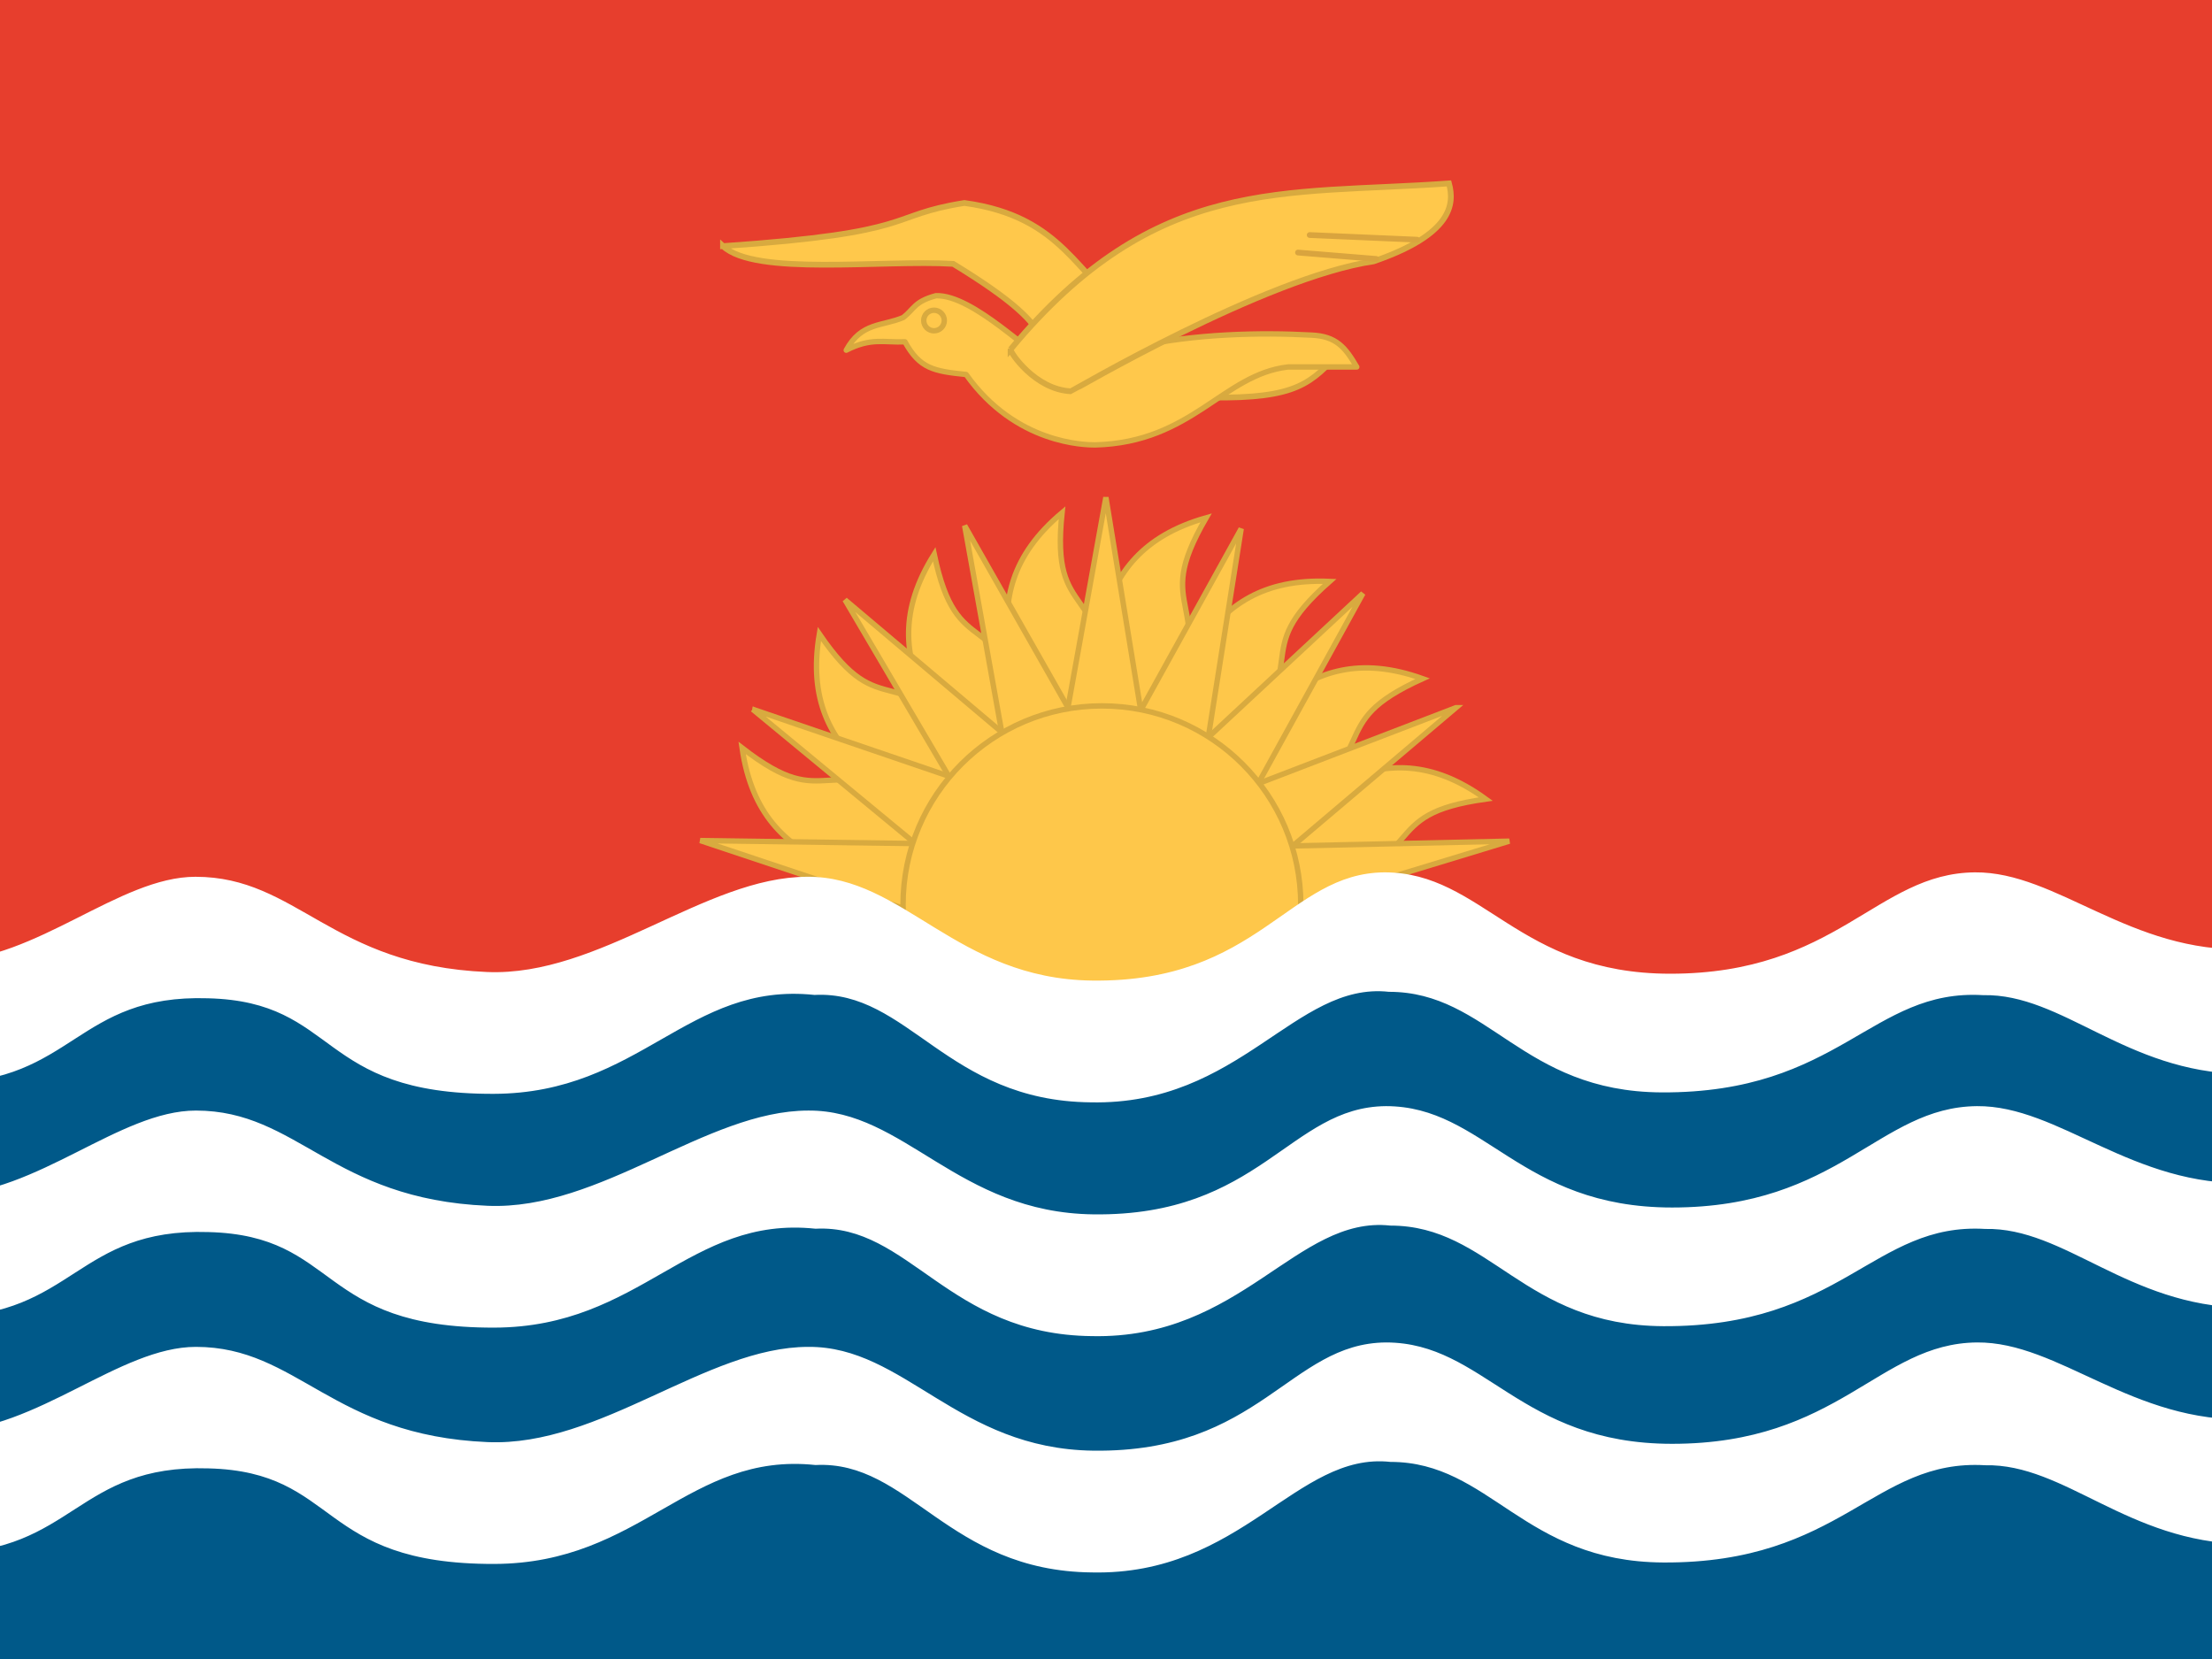
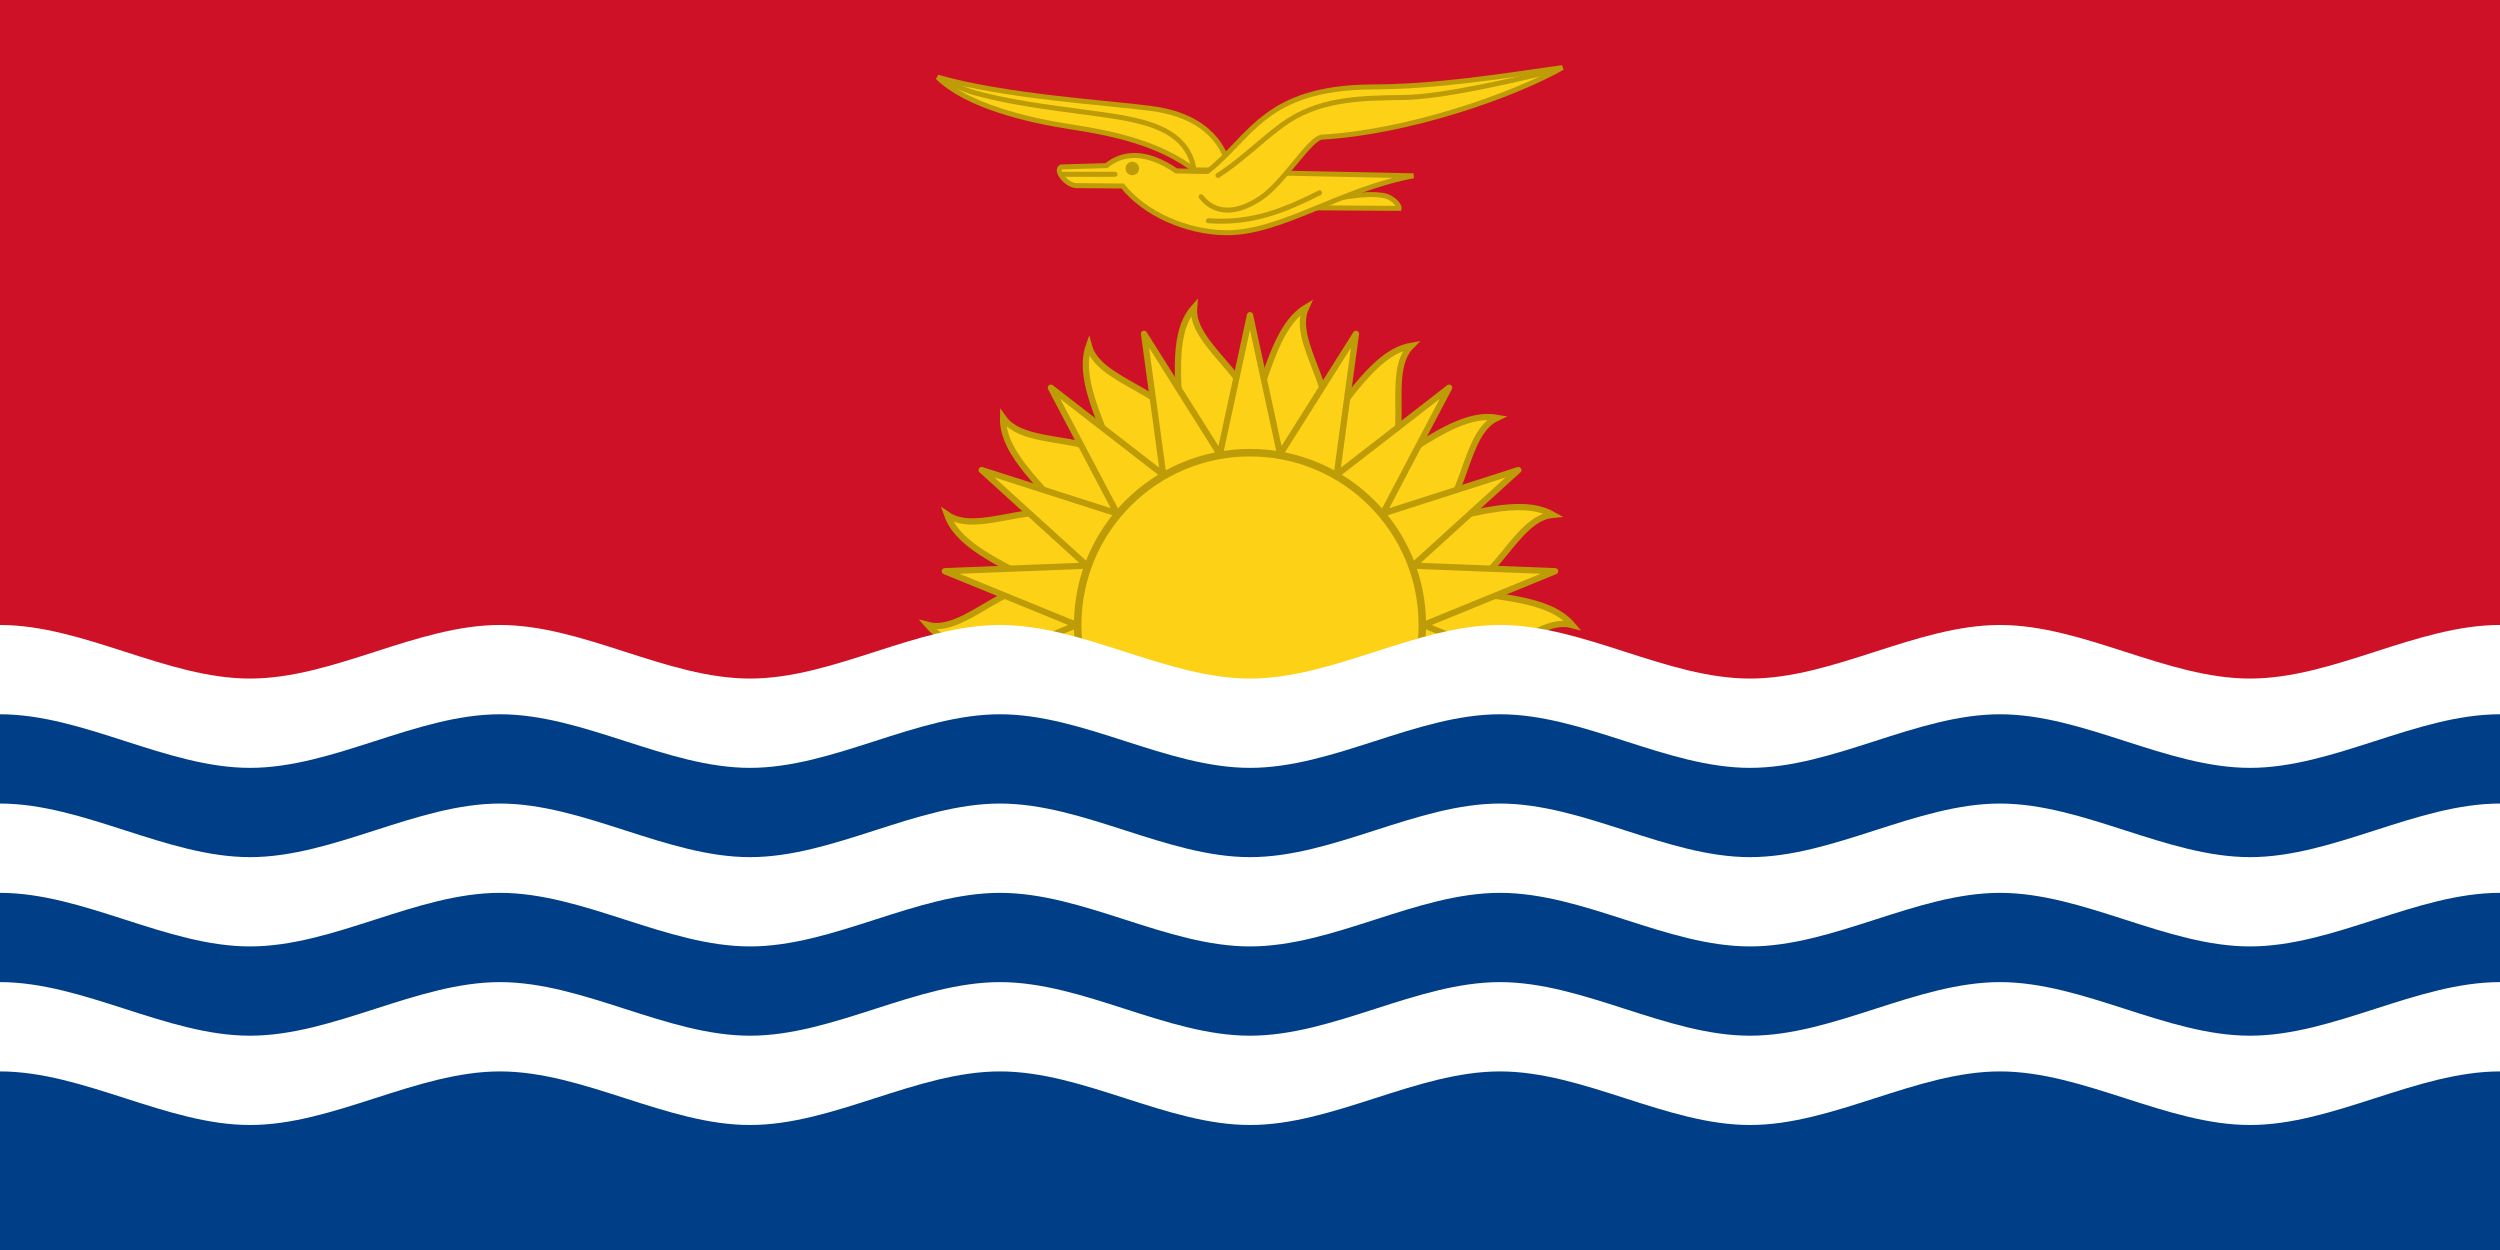
- <svg xmlns="http://www.w3.org/2000/svg" id="svg570" version="1.1" viewBox="0 0 640 480">
-   <defs id="defs572">
-     <clipPath id="clipPath4927" clipPathUnits="userSpaceOnUse">
-       <rect id="rect4929" fill-opacity=".67" height="512" width="682.67" y="-0" x="-86.325" />
-     </clipPath>
-   </defs>
-   <g id="flag" transform="matrix(.9375 0 0 .9375 80.93 .000020415)" clip-path="url(#clipPath4927)">
-     <rect id="rect574" fill-rule="evenodd" height="306.49" width="835.79" y="-0" x="-164.28" stroke-width="1pt" fill="#e73e2d" />
-     <path id="path605" d="m204.3 282.11c-19.435-15.174-55.633-10.041-61.596-51.286 27.717 21.469 22.686-1.227 64.082 19.229l-2.486 32.057z" fill-rule="evenodd" stroke="#d8aa3f" stroke-width="1.665" fill="#fec74a" />
-     <path id="path564" d="m209.47 263.35c-13.852-20.398-49.882-26.602-42.922-67.69 19.807 28.928 21.971 5.782 55.109 37.936l-12.187 29.754z" fill-rule="evenodd" stroke="#d8aa3f" stroke-width="1.665" fill="#fec74a" />
-     <path id="path565" d="m215.77 250.01c-5.001-24.145-35.922-43.653-13.782-78.958 7.242 34.303 18.091 13.743 36.418 56.124l-22.637 22.834z" fill-rule="evenodd" stroke="#d8aa3f" stroke-width="1.665" fill="#fec74a" />
-     <path id="path566" d="m230.32 237.61c2.653-24.514-20.786-52.572 11.123-79.376-3.638 34.87 12.998 18.633 17.431 64.594l-28.553 14.782z" fill-rule="evenodd" stroke="#d8aa3f" stroke-width="1.665" fill="#fec74a" />
-     <path id="path567" d="m243.26 227.67c12.457-21.279 2.56-56.474 42.646-67.864-17.596 30.324 4.23 22.321-10.543 66.068l-32.103 1.796z" fill-rule="evenodd" stroke="#d8aa3f" stroke-width="1.665" fill="#fec74a" />
-     <path id="path568" d="m262.07 230.29c18.559-16.234 20.327-52.751 61.957-50.849-26.3 23.183-3.062 22.511-30.94 59.321l-31.017-8.471z" fill-rule="evenodd" stroke="#d8aa3f" stroke-width="1.665" fill="#fec74a" />
-     <path id="path569" d="m278.57 239.87c22.506-10.072 34.914-44.463 74.152-30.426-31.946 14.444-9.534 20.621-46.987 47.628l-27.165-17.202z" fill-rule="evenodd" stroke="#d8aa3f" stroke-width="1.665" fill="#fec74a" />
-     <path id="path570" d="m292.49 254.93c24.431-3.33 46.018-32.837 79.718-8.323-34.72 4.867-14.953 17.104-58.494 32.476l-21.224-24.152z" fill-rule="evenodd" stroke="#d8aa3f" stroke-width="1.665" fill="#fec74a" />
-     <path id="path598" d="m379.46 259.6-112.06 2.461 4.705 30.193 107.36-32.654z" fill-rule="evenodd" stroke="#d8aa3f" stroke-width="1.665" fill="#fec74a" />
-     <path id="path597" d="m363 218.41-103.84 39.859 17.386 33.373 86.458-73.232z" fill-rule="evenodd" stroke="#d8aa3f" stroke-width="1.665" fill="#fec74a" />
-     <path id="path596" d="m280.58 280.67 53.722-97.54-82.407 76.705 28.684 20.835z" fill-rule="evenodd" stroke="#d8aa3f" stroke-width="1.665" fill="#fec74a" />
-     <path id="path595" d="m279.46 272.63 17.268-109.47-53.811 97.285 36.543 12.187z" fill-rule="evenodd" stroke="#d8aa3f" stroke-width="1.665" fill="#fec74a" />
-     <path id="path594" d="m273.01 263.74-18.035-110.25-19.989 110.73 38.025-0.482z" fill-rule="evenodd" stroke="#d8aa3f" stroke-width="1.665" fill="#fec74a" />
-     <path id="path604" d="m263.68 254.29-52.292-92.072 20.095 111.92 32.197-19.845z" fill-rule="evenodd" stroke="#d8aa3f" stroke-width="1.665" fill="#fec74a" />
-     <path id="path603" d="m255.56 253.6-81.101-68.479 57.667 98.003 23.435-29.524z" fill-rule="evenodd" stroke="#d8aa3f" stroke-width="1.665" fill="#fec74a" />
-     <path id="path601" d="m145.95 218.89 87.069 71.891 13.387-37.606-100.46-34.285z" fill-rule="evenodd" stroke="#d8aa3f" stroke-width="1.665" fill="#fec74a" />
-     <path id="path600" d="m232.1 260.85-102.31-1.438 101.88 34.01 0.429-32.572z" fill-rule="evenodd" stroke="#d8aa3f" stroke-width="1.665" fill="#fec74a" />
-     <path id="path575" d="m429.77 602.07c0 24.163-19.588 43.751-43.751 43.751s-43.751-19.588-43.751-43.751 19.588-43.751 43.751-43.751 43.751 19.588 43.751 43.751z" fill-rule="evenodd" transform="matrix(1.4028 0 0 1.4028 -287.76 -565.36)" stroke="#d8aa3f" stroke-width="1.187" fill="#fec74a" />
-     <rect id="rect586" fill-rule="evenodd" height="208.6" width="839.9" y="303.4" x="-165.12" stroke-width="1pt" fill="#005989" />
-     <path id="path573" fill-rule="evenodd" fill="#fff" d="m-165.6 454c15.618 7.228 37.991 25.319 61.922 25.303 40.042-0.26 41.108-27.425 81.669-26.133 40.667 1.035 33.311 29.634 88.224 29.491 45.369-0.119 60.026-34.665 99.134-30.526 28.963-1.491 40.817 32.714 85.334 33.148 46.172 0.987 63.126-37.28 92.09-34.112 30.856 0 40.964 30.821 84.253 31.043 55.136 0.278 64.829-32.078 99.323-30.008 24.55-0.518 43.91 23.714 79.887 24.317 28.707 0.489 52.74-21.214 68.975-28.974l0.803-36.827c-17.015 6.327-42.386 27.073-67.756 27.301-36.509 1.336-59.094-23.946-84.464-23.718-30.397 0.273-42.51 31.284-94.076 31.284-47.109 0-57.918-31.284-88.316-31.284-29.712 0.228-38.815 34.026-90.253 33.4-41.96-0.505-58.31-32.262-88.023-32.034-31.499 0-64.072 30.881-98.951 29.39-48.14-2.034-58.541-29.39-90.041-29.39-23.542 0-48.948 25.635-77.309 26.062-28.206 0.434-59.892-25.508-62.827-26.062l0.402 38.33z" />
-     <path id="path578" fill-rule="evenodd" fill="#fff" d="m-165.6 381.07c15.618 7.228 37.991 25.319 61.922 25.303 40.042-0.26 41.108-27.425 81.669-26.133 40.667 1.035 33.311 29.634 88.224 29.491 45.369-0.119 60.026-34.665 99.134-30.526 28.963-1.491 40.817 32.714 85.334 33.148 46.172 0.987 63.126-37.28 92.09-34.112 30.856 0 40.964 30.821 84.253 31.043 55.136 0.278 64.829-32.078 99.323-30.008 24.55-0.518 43.91 23.714 79.887 24.317 28.707 0.489 52.74-21.214 68.975-28.974l0.803-36.827c-17.015 6.327-42.386 27.073-67.756 27.301-36.509 1.336-59.094-23.946-84.464-23.718-30.397 0.273-42.51 31.284-94.076 31.284-47.109 0-57.918-31.284-88.316-31.284-29.712 0.228-38.815 34.026-90.253 33.4-41.96-0.505-58.31-32.262-88.023-32.034-31.499 0-64.072 30.881-98.951 29.39-48.14-2.034-58.541-29.39-90.041-29.39-23.542 0-48.948 25.635-77.309 26.062-28.206 0.434-59.892-25.508-62.827-26.062l0.402 38.33z" />
-     <path id="path579" fill-rule="evenodd" fill="#fff" d="m-165.6 308.92c15.603 7.228 37.955 25.319 61.865 25.303 40.004-0.26 41.07-27.425 81.593-26.133 40.629 1.035 33.28 29.634 88.141 29.491 45.327-0.119 59.97-34.665 99.042-30.526 28.936-1.491 40.779 32.714 85.254 33.148 46.129 0.987 63.067-37.28 92.004-34.112 30.827 0 40.926 30.821 84.174 31.043 55.085 0.278 64.769-32.078 99.23-30.008 24.528-0.518 43.869 23.714 79.813 24.317 28.68 0.489 52.691-21.214 68.911-28.974l0.802-36.827c-17 6.327-42.346 27.073-67.693 27.301-36.475 1.336-59.038-23.946-84.385-23.718-30.369 0.273-42.471 31.284-93.988 31.284-47.065 0-57.864-31.284-88.234-31.284-29.684 0.228-38.779 34.026-90.169 33.4-41.921-0.505-58.255-32.262-87.941-32.034-31.47 0-64.012 30.881-98.859 29.39-48.095-2.034-58.486-29.39-89.957-29.39-23.52 0-48.903 25.635-77.237 26.062-28.15 0.44-59.81-25.5-62.74-26.06l0.401 38.33z" />
-     <path id="path587" d="m136.81 75.956c61.048-4.18 49.921-9.394 74.493-13.316 30.964 4.257 34.505 23.004 51.758 34.505 0 0-6.485 21.926-27.706 18.822-2.853-8.796 10.273-11.515-27.497-34.54-21.958-1.307-61.25 3.854-71.048-5.472z" fill-rule="evenodd" stroke="#d8aa3f" stroke-width="1.332pt" fill="#ffc84b" />
-     <path id="path591" d="m326.07 109.89-43.979 1.81v10.866c29.664 0.948 35.011-3.018 43.979-12.676z" fill-rule="evenodd" stroke="#d8aa3f" stroke-width="1.332pt" fill="#ffc84b" />
-     <path id="path590" stroke-linejoin="round" d="m174.84 108.07c7.665-3.92 11.477-2.321 18.118-2.579 4.57 8.278 8.882 9.054 18.885 10.089 15.263 21.472 36.735 21.73 39.839 21.73 29.923-0.777 39.409-21.73 59.501-24.059h21.214c-3.535-6.036-6.295-9.486-13.97-9.831-15.781-0.862-36.217-0.43-54.067 3.622l-25.094 6.209c-7.33-3.535-25.266-22.334-36.735-21.989-6.726 1.81-6.726 4.139-10.089 6.726-6.467 2.76-12.936 1.437-17.601 10.081z" fill-rule="evenodd" stroke="#d8aa3f" stroke-width="1.665" fill="#ffc84b" />
-     <path id="path589" d="m330.54 451.11c0 1.716-1.391 3.107-3.107 3.107-1.716 0-3.107-1.391-3.107-3.107s1.391-3.107 3.107-3.107c1.716 0 3.107 1.391 3.107 3.107z" fill-rule="evenodd" transform="matrix(1.0214 0 0 1.0214 -132.51 -361.85)" stroke="#d8aa3f" stroke-width="1.63" fill="#ffc84b" />
-     <path id="path588" d="m225.56 107.82c44.927-54.154 84.163-47.514 135.3-51.222 1.725 6.295 1.122 15.695-23.282 24.059-33.372 4.915-93.132 40.097-93.39 40.097-11.126-0.517-18.886-12.158-18.627-12.935z" fill-rule="evenodd" stroke="#d8aa3f" stroke-width="1.332pt" fill="#ffc84b" />
-     <path id="path592" d="m317.87 72.536 33.134 1.436" stroke="#d9a43e" stroke-linecap="round" stroke-width="1.332pt" fill="none" />
-     <path id="path593" d="m314.26 77.942 24.152 1.97" stroke="#d9a43e" stroke-linecap="round" stroke-width="1.332pt" fill="none" />
+ <svg xmlns="http://www.w3.org/2000/svg" xmlns:xlink="http://www.w3.org/1999/xlink" id="kiribati_flag" viewBox="0 0 600 300">
+   <rect width="600" fill="#ce1126" height="300" />
+   <g stroke="#bd9c08" stroke-width="1.2" fill="#fcd116">
+     <path stroke-width="1.5" d="m349.39 141.29c8.76 2.35 22.01 1.76 27.96 8.71-8.75-2.35-19.55 11.81-27.96 8.71 7.43 5.2-108.04 0-98.78 0-8.76-2.35-22.01-1.76-27.96-8.71 8.75 2.35 19.55-11.81 27.96-8.71-7.43-5.2-20.31-9.23-23.3-17.75 7.43 5.2 22.54-4.44 29.26 1.38-5.2-7.42-16.07-15.57-15.83-24.64 5.2 7.43 22.71 3.45 27.02 11.3-2.34-8.76-9.41-20.05-6.44-28.57 2.35 8.758 19.98 10.933 21.53 19.86 0.79-9.031-2.4-22.103 3.72-29.049-0.79 9.033 15.13 17.097 13.43 26.026 3.83-8.217 5.95-21.492 13.43-26.026-3.83 8.218 8.67 21.199 3.72 29.049 6.41-6.409 12.6-18.286 21.53-19.86-6.41 6.411 0.42 22.74-6.44 28.57 8.21-3.83 17.91-12.877 27.02-11.3-8.22 3.83-7.41 21.54-15.83 24.64 9.04-0.79 21.17-5.91 29.26-1.38-9.03 0.79-14.04 17.75-23.3 17.75z" />
+     <path stroke-linejoin="round" stroke-width="1.5" d="m258.36 150l-31.59-12.91 34.1-1.33-25.27-22.94 32.5 10.42-15.9-30.198 26.98 20.898-4.61-33.809 18.2 28.869 7.23-33.353 7.23 33.353 18.2-28.869-4.61 33.809 26.97-20.898-15.89 30.198 32.49-10.42-25.26 22.94 34.09 1.33-31.58 12.91 31.58 12.91h-146.45l31.59-12.91z" />
+     <circle cx="300" cy="150" stroke-width="1.8" r="41.358" />
+     <path d="m313.6 49.862l22.18 0.147c0.14-0.938-1.9-2.805-3.65-3.078-5.61-0.882-9.82 0.936-16.64 1.006l-1.89 1.925z" />
+     <path d="m269.43 44.643c5.21 6.58 15.31 11.153 24.95 11.213 13 0.08 27.42-10.441 44.85-13.662l-56.91-1.172c-7.37-5.045-12.96-4.405-16.77-1.277l-10.88 0.329c-1.54 0.839 1.27 4.343 3.55 4.471l11.21 0.098z" />
+     <path d="m295.16 40.868c-2.07-9.518-9.71-13.62-18.89-14.837-10.61-1.406-35.02-2.847-51.24-7.505 7.02 6.901 21.71 10.346 31.92 11.904 10.81 1.65 21.33 4.054 29.67 10.351l8.54 0.087z" />
+     <path stroke-linecap="round" d="m288.27 47.221c3.39 4.354 8.65 4.108 14.31 0.309 5.64-3.786 11.77-14.447 14.73-14.622 20.69-1.202 45.72-9.936 57.66-16.681-15.14 2.143-30.14 4.573-45.41 4.633-26.05 0.104-29.13 11.968-39.75 20.286" />
+     <path stroke-linecap="round" d="m292.31 42.103c5.55-3.536 10.06-8.151 15.26-12.006 8.61-6.382 18.55-6.569 29.23-6.701 9.46-0.116 26.04-4.069 35.04-6.178" fill="none" />
+     <path d="m286.53 40.436c-1.63-8.511-9.6-11.065-19.66-12.594-10.95-1.663-22.12-2.589-33.04-5.607-2.71-0.748-5.23-2.07-7.85-3.105" fill="none" />
+     <path stroke-linecap="round" d="m290.02 52.983c10.28 0.754 17.91-2.336 26.68-6.706" fill="none" />
+     <path stroke-linecap="round" d="m254.63 41.831h12.96" fill="none" />
+     <circle stroke="none" cx="271.75" r="1.62" cy="40.437" fill="#bd9c08" />
  </g>
+   <rect y="165" width="600" height="135" fill="#003f87" />
+   <path id="w" d="m0 257.14c20 0 40 12.86 60 12.86s40-12.86 60-12.86 40 12.86 60 12.86 40-12.86 60-12.86 40 12.86 60 12.86 40-12.86 60-12.86 40 12.86 60 12.86 40-12.86 60-12.86 40 12.86 60 12.86 40-12.86 60-12.86v-21.43c-20 0-40 12.86-60 12.86s-40-12.86-60-12.86-40 12.86-60 12.86-40-12.86-60-12.86-40 12.86-60 12.86-40-12.86-60-12.86-40 12.86-60 12.86-40-12.86-60-12.86-40 12.86-60 12.86-40-12.86-60-12.86v21.43z" fill="#fff" />
+   <use y="-42.857" xlink:href="#w" />
+   <use y="-85.714" xlink:href="#w" />
</svg>
